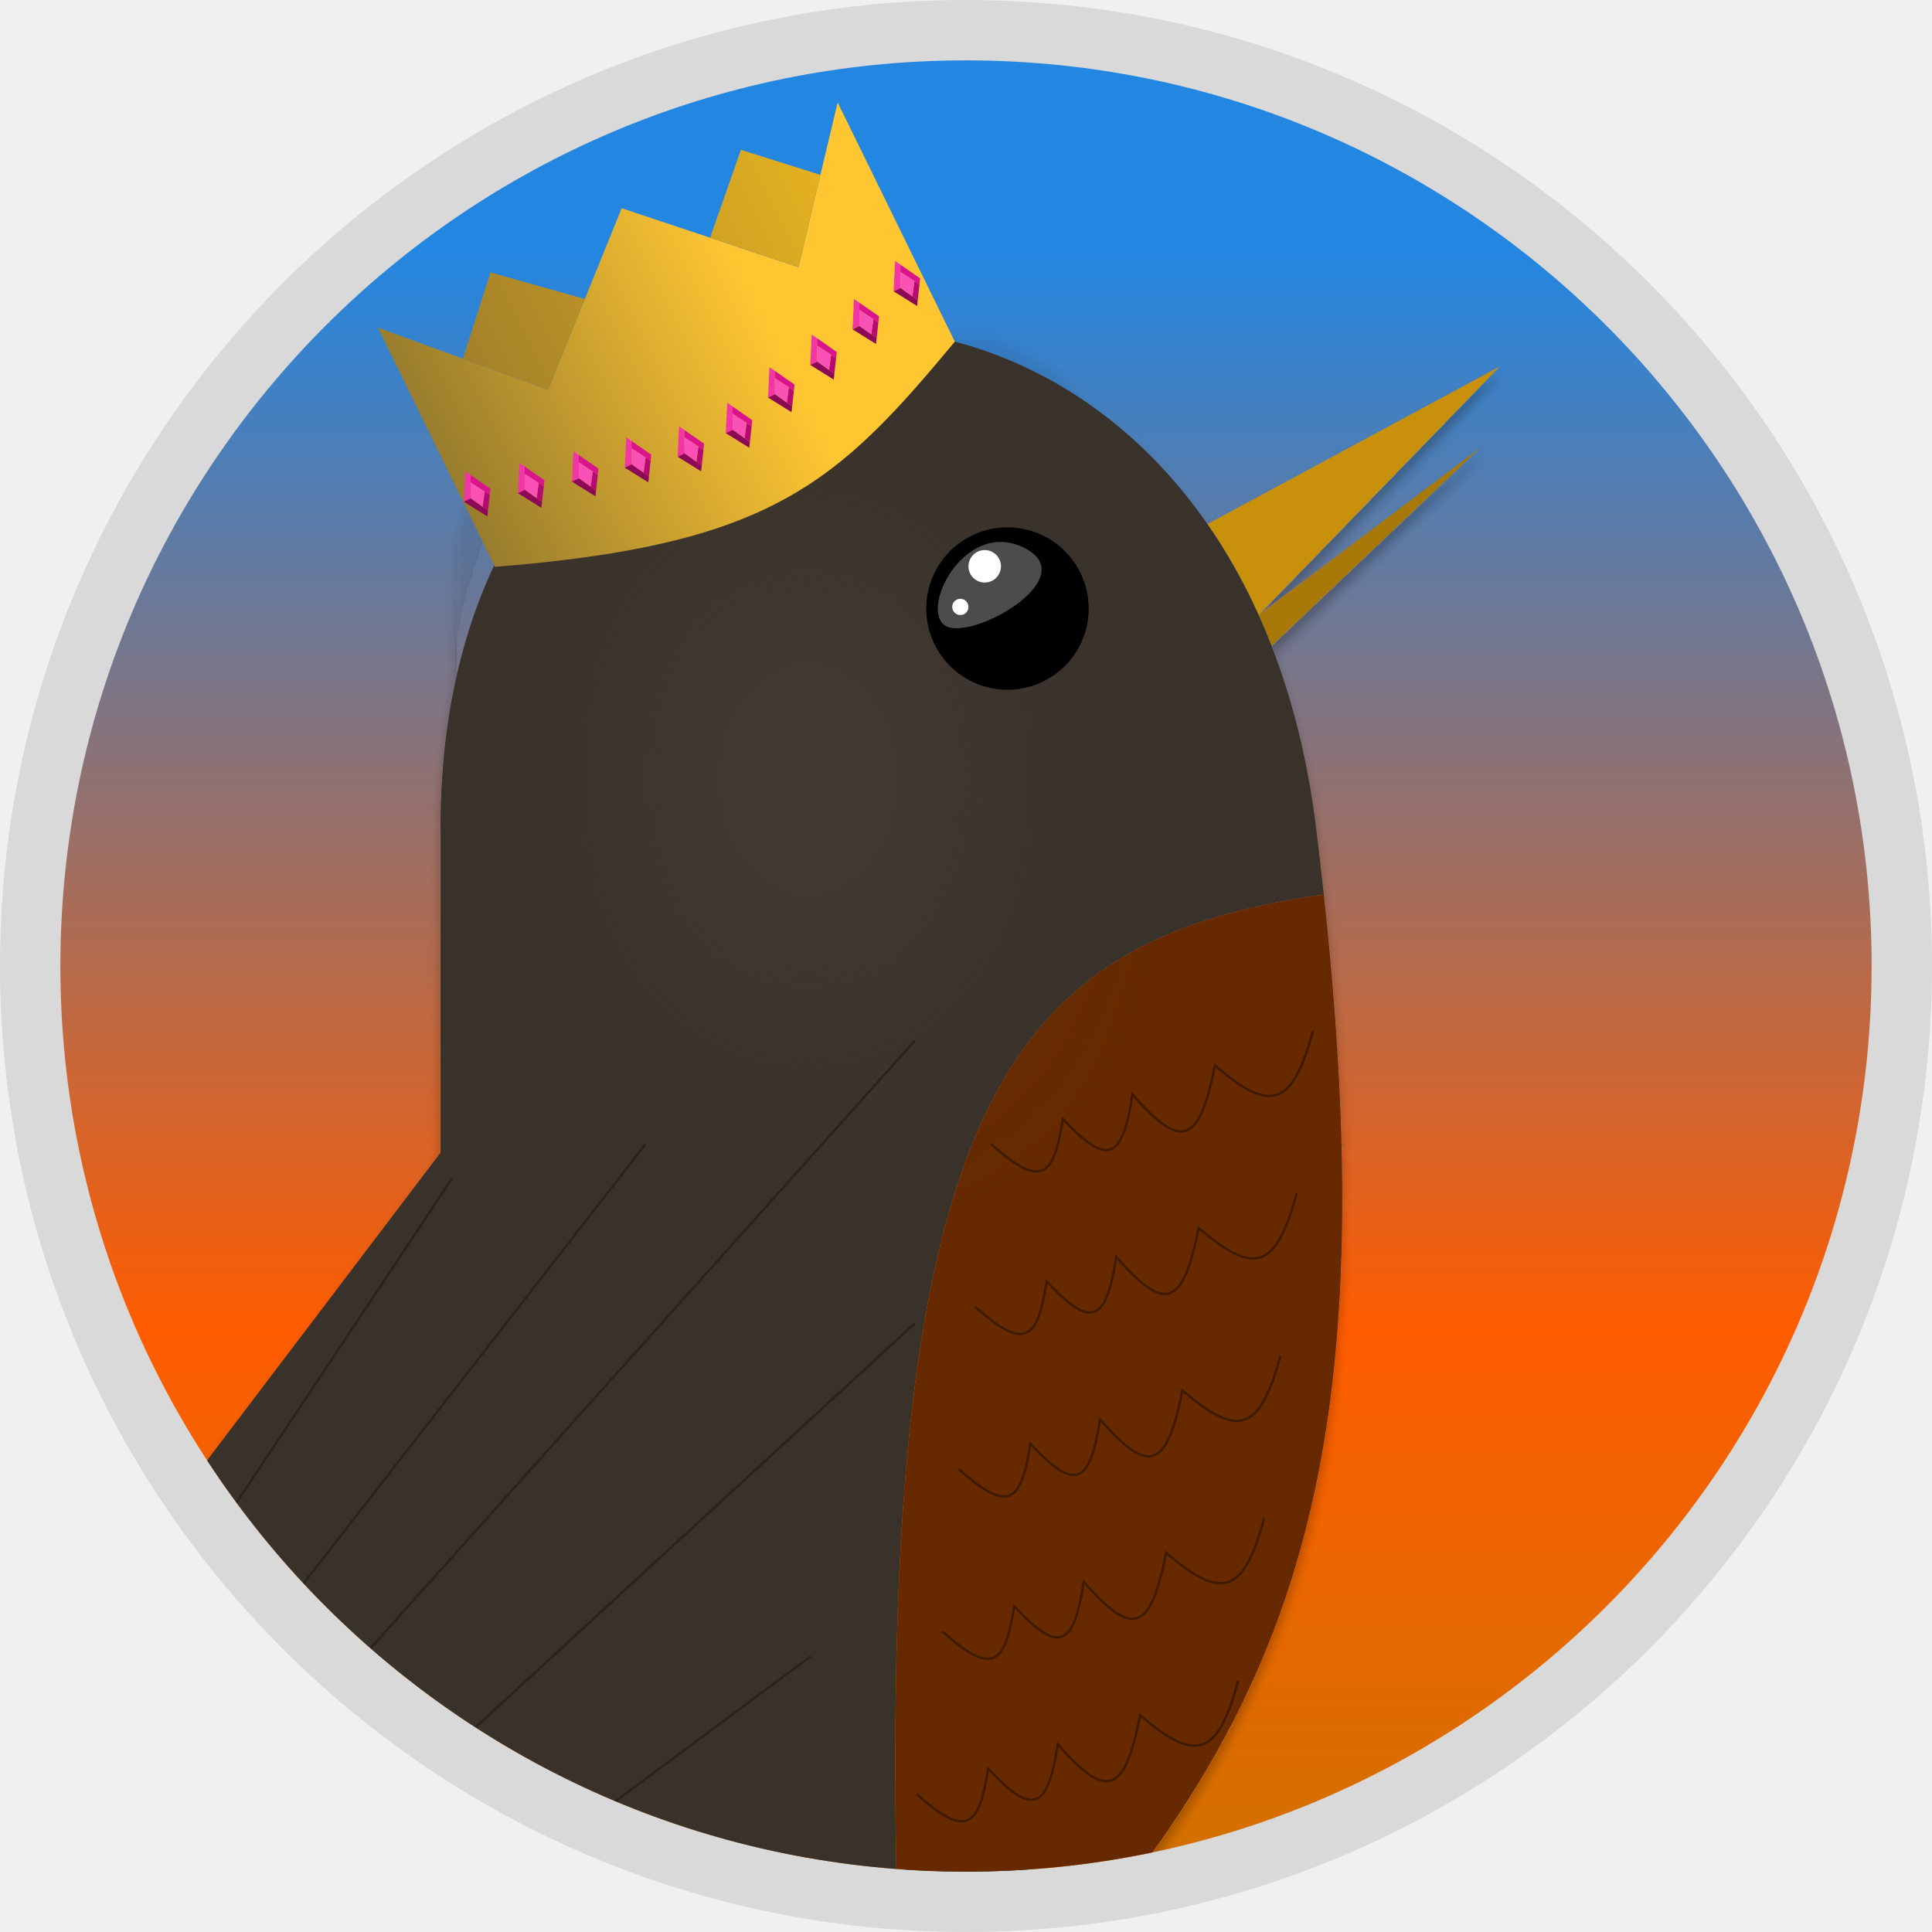
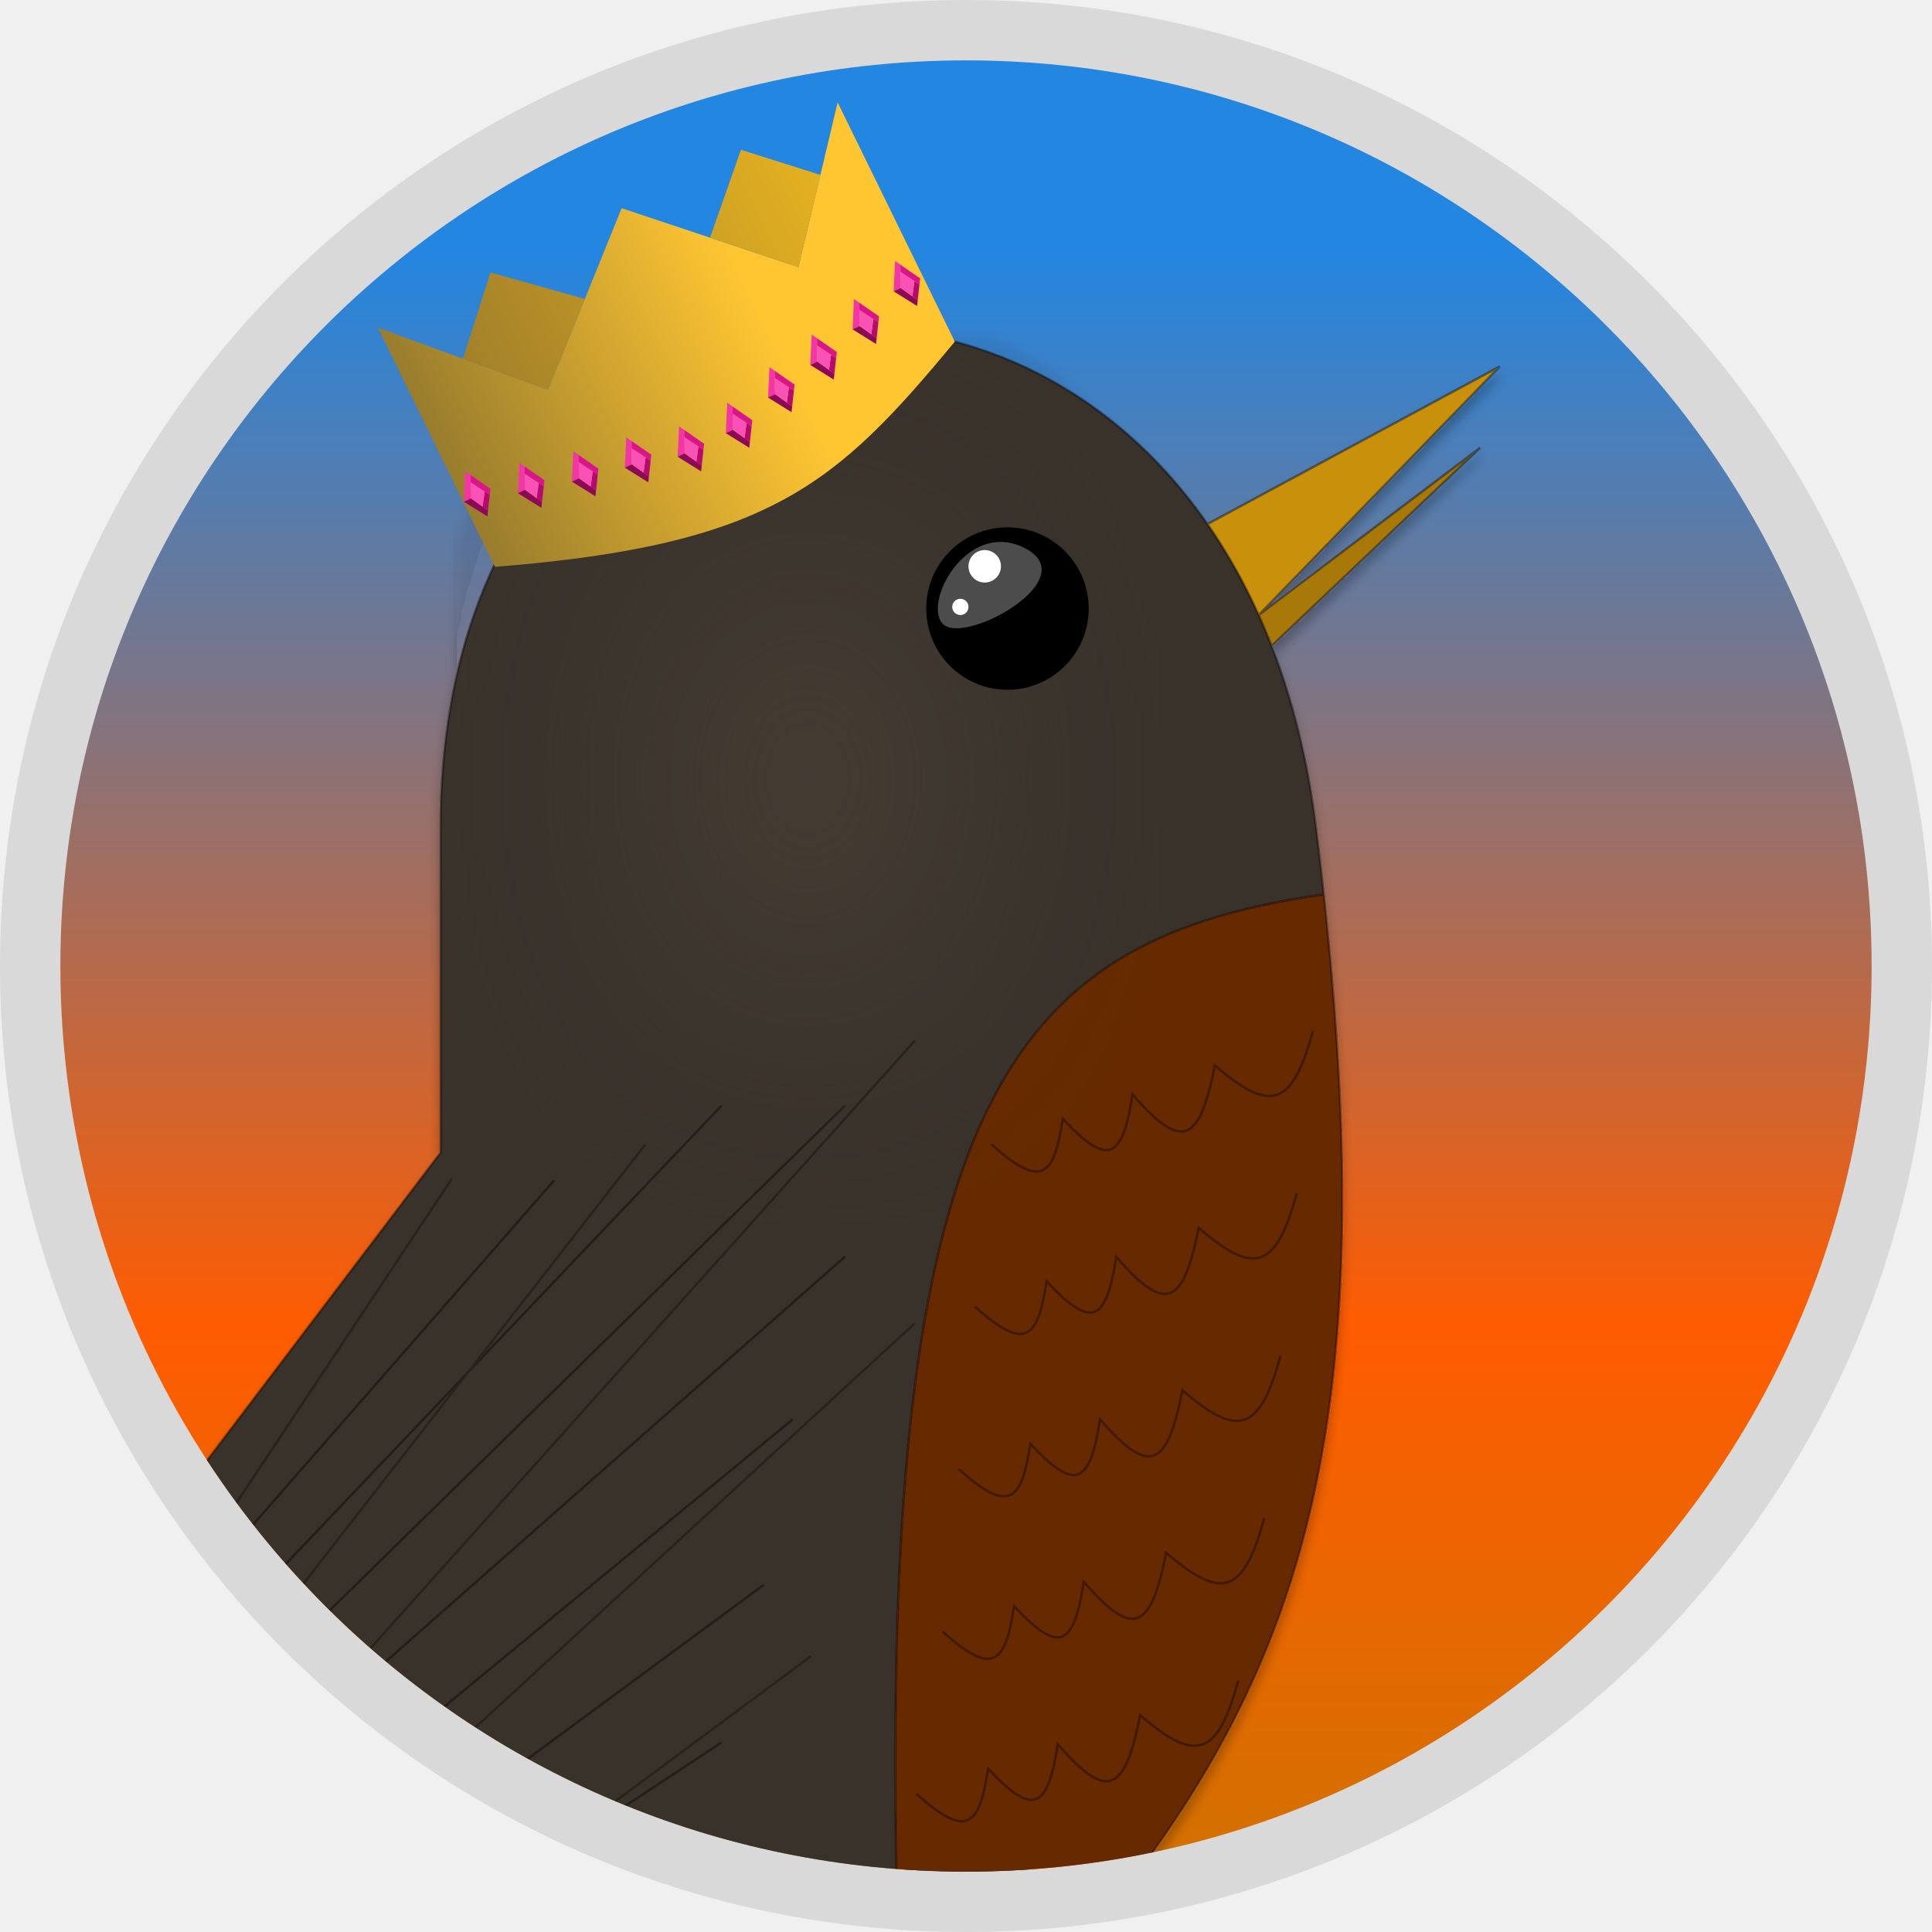
<svg xmlns="http://www.w3.org/2000/svg" width="800" height="800" viewBox="0 0 800 800" fill="none">
  <circle cx="400" cy="400" r="400" fill="#D9D9D9" />
  <circle cx="400" cy="400" r="375" fill="url(#paint0_linear_603_7864)" />
  <mask id="mask0_603_7864" style="mask-type:alpha" maskUnits="userSpaceOnUse" x="25" y="25" width="750" height="750">
    <circle cx="400" cy="400" r="375" fill="#779ABA" />
  </mask>
  <g mask="url(#mask0_603_7864)">
    <g filter="url(#filter0_d_603_7864)">
      <path d="M621 151.764L499.977 217.007C507.858 228.352 514.986 240.905 521.191 254.674L621 151.764Z" fill="#C9910B" />
      <path d="M612.927 185.395L521.191 254.674C523.061 258.823 524.847 263.083 526.545 267.453L612.927 185.395Z" fill="#A87909" />
      <path fill-rule="evenodd" clip-rule="evenodd" d="M182.39 342.786V477.309L-191.175 969.662L-204.443 987.15L-244.76 1040.29L-254.874 1053.62L-285.076 1093.42L-295.538 1107.21L-306 1121L374.114 865.915C356.18 464.237 408.598 390.258 548.179 370.363C547.207 361.372 546.142 352.182 544.983 342.786C541.531 314.785 535.182 289.686 526.545 267.453C524.847 263.083 523.061 258.823 521.191 254.674C514.986 240.905 507.858 228.352 499.977 217.007C400.803 74.235 182.39 122.647 182.39 342.786Z" fill="#39322B" />
      <path d="M402.368 855.318C526.273 724.988 576.337 630.886 548.179 370.363C408.598 390.258 356.18 464.237 374.114 865.915L402.368 855.318Z" fill="#672A00" />
+       <path d="M-306 1121L374.114 865.915M-306 1121L-295.538 1107.21M-306 1121L298.77 721.468M-306 1121L280.607 808.235M499.977 217.007C400.803 74.235 182.39 122.647 182.39 342.786V477.309L-191.175 969.662M499.977 217.007L621 151.764L521.191 254.674M499.977 217.007C507.858 228.352 514.986 240.905 521.191 254.674M521.191 254.674L612.927 185.395L526.545 267.453M521.191 254.674C523.061 258.823 524.847 263.083 526.545 267.453M526.545 267.453C535.182 289.686 541.531 314.785 544.983 342.786C546.142 352.182 547.207 361.372 548.179 370.363M548.179 370.363C576.337 630.886 526.273 724.988 402.368 855.318L374.114 865.915M548.179 370.363C408.598 390.258 356.18 464.237 374.114 865.915M229.48 488.743L-191.175 969.662M-191.175 969.662L-204.443 987.15M298.77 457.803L-204.443 987.15M-204.443 987.15L-244.76 1040.29M349.896 457.803L-244.76 1040.29M-244.76 1040.29L-254.874 1053.62M349.896 520.356L-254.874 1053.62M-254.874 1053.62L-285.076 1093.42M328.369 587.618L-285.076 1093.42M-285.076 1093.42L-295.538 1107.21M316.261 656.224L-295.538 1107.21" stroke="black" stroke-opacity="0.4" />
      <path d="M410.44 473.765C431.813 493.072 436.502 486.467 440.098 463.326C458.171 482.578 464.722 481.16 468.942 453.174C489.444 476.844 496.684 473.369 503.068 441.162C526.713 461.707 535.272 457.464 543.695 426.863" stroke="#3F1A00" />
      <path d="M403.713 541.026C425.086 560.333 429.775 553.728 433.371 530.588C451.444 549.839 457.995 548.421 462.215 520.435C482.717 544.105 489.957 540.63 496.341 508.424C519.986 528.968 528.545 524.726 536.968 494.124" stroke="#3F1A00" />
      <path d="M396.986 608.288C418.359 627.595 423.048 620.989 426.644 597.849C444.717 617.101 451.268 615.682 455.488 587.697C475.99 611.367 483.23 607.891 489.614 575.685C513.259 596.23 521.818 591.987 530.241 561.386" stroke="#3F1A00" />
      <path d="M390.259 675.549C411.632 694.856 416.321 688.251 419.916 665.11C437.99 684.362 444.541 682.944 448.761 654.958C469.263 678.628 476.503 675.153 482.887 642.946C506.532 663.491 515.091 659.248 523.514 628.647" stroke="#3F1A00" />
      <path d="M379.496 742.81C400.869 762.117 405.557 755.512 409.153 732.372C427.226 751.623 433.777 750.205 437.998 722.219C458.499 745.889 465.739 742.414 472.124 710.208C495.768 730.752 504.328 726.51 512.75 695.908" stroke="#3F1A00" />
      <g filter="url(#filter1_f_603_7864)">
        <ellipse cx="334.424" cy="322.608" rx="45.072" ry="90.803" fill="#4C4238" />
      </g>
      <path d="M187.1 488.071L-216.529 1095.44M-216.529 1095.44L267.153 473.946M-216.529 1095.44L378.823 430.899M-216.529 1095.44L378.823 547.933M-216.529 1095.44L335.769 685.819M-216.529 1095.44L307.515 800.163" stroke="#28231D" />
      <ellipse cx="417.167" cy="251.983" rx="33.636" ry="33.631" fill="black" />
      <ellipse cx="407.75" cy="234.495" rx="6.727" ry="6.726" fill="white" />
      <ellipse cx="397.659" cy="251.311" rx="3.364" ry="3.363" fill="white" />
      <path d="M424.601 227.097C400.35 214.317 381.341 250.613 390.804 258.676C400.267 266.739 448.853 239.876 424.601 227.097Z" fill="white" fill-opacity="0.3" />
    </g>
  </g>
  <path fill-rule="evenodd" clip-rule="evenodd" d="M204.967 234.714L156.456 135.648L191.68 148.538L226.903 161.429L242.16 123.819L257.416 86.21L294.012 98.428L330.607 110.647L339.708 72.426L346.854 42.414L395.365 141.48C346.604 200.153 319.353 225.686 204.967 234.714Z" fill="url(#paint1_linear_603_7864)" />
  <path d="M294.012 98.428L330.607 110.647L339.708 72.426L306.799 62.028L294.012 98.428Z" fill="url(#paint2_linear_603_7864)" />
  <path d="M191.68 148.538L226.903 161.429L242.16 123.819L203.095 112.809L191.68 148.538Z" fill="url(#paint3_linear_603_7864)" />
  <path d="M259.313 181.083L258.721 193.659L261.613 192.243L261.544 185.64L261.512 182.609L259.313 181.083Z" fill="#F336A7" />
  <path d="M269.695 188.285L261.512 182.609L261.544 185.64L267.33 189.443L269.418 190.815L269.695 188.285Z" fill="#DA158B" />
  <path d="M268.707 197.303L269.418 190.815L267.33 189.443L266.475 195.711L268.707 197.303Z" fill="#B50B71" />
  <path d="M258.721 193.659L268.442 199.727L268.707 197.303L266.475 195.711L263.604 193.662L261.613 192.243L258.721 193.659Z" fill="#8D0958" />
  <path d="M261.544 185.64L261.613 192.243L263.604 193.662L266.475 195.711L267.33 189.443L261.544 185.64Z" fill="#F951B5" />
  <path d="M281.188 176.542L280.596 189.118L283.489 187.701L283.419 181.099L283.388 178.068L281.188 176.542Z" fill="#F336A7" />
  <path d="M291.57 183.744L283.388 178.068L283.419 181.099L289.205 184.902L291.293 186.274L291.57 183.744Z" fill="#DA158B" />
  <path d="M290.583 192.761L291.293 186.274L289.205 184.902L288.351 191.169L290.583 192.761Z" fill="#B50B71" />
  <path d="M280.596 189.118L290.317 195.185L290.583 192.761L288.351 191.169L285.479 189.121L283.489 187.701L280.596 189.118Z" fill="#8D0958" />
  <path d="M283.419 181.099L283.489 187.701L285.479 189.121L288.351 191.169L289.205 184.902L283.419 181.099Z" fill="#F951B5" />
  <path d="M237.425 186.864L236.833 199.439L239.726 198.023L239.657 191.421L239.625 188.39L237.425 186.864Z" fill="#F336A7" />
  <path d="M247.807 194.066L239.625 188.39L239.657 191.421L245.443 195.224L247.53 196.596L247.807 194.066Z" fill="#DA158B" />
  <path d="M246.82 203.083L247.53 196.596L245.443 195.224L244.588 201.491L246.82 203.083Z" fill="#B50B71" />
  <path d="M236.833 199.439L246.555 205.507L246.82 203.083L244.588 201.491L241.717 199.443L239.726 198.023L236.833 199.439Z" fill="#8D0958" />
  <path d="M239.657 191.421L239.726 198.023L241.717 199.443L244.588 201.491L245.443 195.224L239.657 191.421Z" fill="#F951B5" />
  <path d="M215.051 191.649L214.459 204.225L217.352 202.808L217.283 196.206L217.251 193.175L215.051 191.649Z" fill="#F336A7" />
  <path d="M225.433 198.851L217.251 193.175L217.283 196.206L223.069 200.009L225.156 201.381L225.433 198.851Z" fill="#DA158B" />
  <path d="M224.446 207.869L225.156 201.381L223.069 200.009L222.214 206.277L224.446 207.869Z" fill="#B50B71" />
  <path d="M214.459 204.225L224.181 210.293L224.446 207.869L222.214 206.277L219.342 204.228L217.352 202.808L214.459 204.225Z" fill="#8D0958" />
  <path d="M217.283 196.206L217.352 202.808L219.342 204.228L222.214 206.277L223.069 200.009L217.283 196.206Z" fill="#F951B5" />
  <path d="M301.125 166.779L300.533 179.355L303.426 177.939L303.356 171.336L303.325 168.305L301.125 166.779Z" fill="#F336A7" />
  <path d="M311.507 173.981L303.325 168.305L303.356 171.336L309.142 175.139L311.23 176.512L311.507 173.981Z" fill="#DA158B" />
  <path d="M310.52 182.999L311.23 176.512L309.142 175.139L308.288 181.407L310.52 182.999Z" fill="#B50B71" />
  <path d="M300.533 179.355L310.254 185.423L310.52 182.999L308.288 181.407L305.416 179.358L303.426 177.939L300.533 179.355Z" fill="#8D0958" />
  <path d="M303.356 171.336L303.426 177.939L305.416 179.358L308.288 181.407L309.142 175.139L303.356 171.336Z" fill="#F951B5" />
  <path d="M318.625 152.039L318.033 164.615L320.926 163.198L320.856 156.596L320.825 153.565L318.625 152.039Z" fill="#F336A7" />
  <path d="M329.007 159.241L320.825 153.565L320.856 156.596L326.642 160.399L328.73 161.771L329.007 159.241Z" fill="#DA158B" />
  <path d="M328.02 168.259L328.73 161.771L326.642 160.399L325.788 166.667L328.02 168.259Z" fill="#B50B71" />
  <path d="M318.033 164.615L327.754 170.683L328.02 168.259L325.788 166.667L322.916 164.618L320.926 163.198L318.033 164.615Z" fill="#8D0958" />
  <path d="M320.856 156.596L320.926 163.198L322.916 164.618L325.788 166.667L326.642 160.399L320.856 156.596Z" fill="#F951B5" />
  <path d="M336.113 138.539L335.521 151.114L338.414 149.698L338.345 143.095L338.313 140.064L336.113 138.539Z" fill="#F336A7" />
  <path d="M346.495 145.74L338.313 140.064L338.345 143.095L344.131 146.898L346.218 148.271L346.495 145.74Z" fill="#DA158B" />
  <path d="M345.508 154.758L346.218 148.271L344.131 146.898L343.276 153.166L345.508 154.758Z" fill="#B50B71" />
  <path d="M335.521 151.114L345.243 157.182L345.508 154.758L343.276 153.166L340.405 151.118L338.414 149.698L335.521 151.114Z" fill="#8D0958" />
  <path d="M338.345 143.095L338.414 149.698L340.405 151.118L343.276 153.166L344.131 146.898L338.345 143.095Z" fill="#F951B5" />
  <path d="M370.625 108.063L370.033 120.638L372.926 119.222L372.856 112.619L372.825 109.589L370.625 108.063Z" fill="#F336A7" />
  <path d="M381.007 115.265L372.825 109.589L372.856 112.619L378.642 116.423L380.73 117.795L381.007 115.265Z" fill="#DA158B" />
  <path d="M380.02 124.282L380.73 117.795L378.642 116.423L377.788 122.69L380.02 124.282Z" fill="#B50B71" />
  <path d="M370.033 120.638L379.754 126.706L380.02 124.282L377.788 122.69L374.916 120.642L372.926 119.222L370.033 120.638Z" fill="#8D0958" />
  <path d="M372.856 112.619L372.926 119.222L374.916 120.642L377.788 122.69L378.642 116.423L372.856 112.619Z" fill="#F951B5" />
  <path d="M353.613 123.798L353.021 136.374L355.914 134.958L355.845 128.355L355.813 125.324L353.613 123.798Z" fill="#F336A7" />
  <path d="M363.995 131L355.813 125.324L355.845 128.355L361.631 132.158L363.718 133.531L363.995 131Z" fill="#DA158B" />
  <path d="M363.008 140.018L363.718 133.531L361.631 132.158L360.776 138.426L363.008 140.018Z" fill="#B50B71" />
  <path d="M353.021 136.374L362.743 142.442L363.008 140.018L360.776 138.426L357.904 136.378L355.914 134.958L353.021 136.374Z" fill="#8D0958" />
  <path d="M355.845 128.355L355.914 134.958L357.904 136.378L360.776 138.426L361.631 132.158L355.845 128.355Z" fill="#F951B5" />
  <path d="M192.688 195.195L192.096 207.771L194.988 206.354L194.919 199.752L194.887 196.721L192.688 195.195Z" fill="#F336A7" />
  <path d="M203.07 202.397L194.887 196.721L194.919 199.752L200.705 203.555L202.793 204.927L203.07 202.397Z" fill="#DA158B" />
  <path d="M202.082 211.414L202.793 204.927L200.705 203.555L199.85 209.822L202.082 211.414Z" fill="#B50B71" />
  <path d="M192.096 207.771L201.817 213.838L202.082 211.414L199.85 209.822L196.979 207.774L194.988 206.354L192.096 207.771Z" fill="#8D0958" />
  <path d="M194.919 199.752L194.988 206.354L196.979 207.774L199.85 209.822L200.705 203.555L194.919 199.752Z" fill="#F951B5" />
  <defs>
-     <filter id="filter0_d_603_7864" x="-310" y="136" width="935" height="993" filterUnits="userSpaceOnUse" color-interpolation-filters="sRGB">
+     <filter id="filter0_d_603_7864" x="-311.444" y="135.5" width="936.803" height="994.576" filterUnits="userSpaceOnUse" color-interpolation-filters="sRGB">
      <feFlood flood-opacity="0" result="BackgroundImageFix" />
      <feColorMatrix in="SourceAlpha" type="matrix" values="0 0 0 0 0 0 0 0 0 0 0 0 0 0 0 0 0 0 127 0" result="hardAlpha" />
      <feOffset dy="4" />
      <feGaussianBlur stdDeviation="2" />
      <feComposite in2="hardAlpha" operator="out" />
      <feColorMatrix type="matrix" values="0 0 0 0 0 0 0 0 0 0 0 0 0 0 0 0 0 0 0.25 0" />
      <feBlend mode="normal" in2="BackgroundImageFix" result="effect1_dropShadow_603_7864" />
      <feBlend mode="normal" in="SourceGraphic" in2="effect1_dropShadow_603_7864" result="shape" />
    </filter>
    <filter id="filter1_f_603_7864" x="189.352" y="131.805" width="290.144" height="381.606" filterUnits="userSpaceOnUse" color-interpolation-filters="sRGB">
      <feFlood flood-opacity="0" result="BackgroundImageFix" />
      <feBlend mode="normal" in="SourceGraphic" in2="BackgroundImageFix" result="shape" />
      <feGaussianBlur stdDeviation="50" result="effect1_foregroundBlur_603_7864" />
    </filter>
    <linearGradient id="paint0_linear_603_7864" x1="400" y1="25" x2="400" y2="775" gradientUnits="userSpaceOnUse">
      <stop offset="0.105" stop-color="#2386E1" />
      <stop offset="0.7" stop-color="#FF5C00" />
      <stop offset="0.999" stop-color="#D27100" />
      <stop offset="0.999" stop-color="#FEEF66" />
      <stop offset="0.999" stop-color="#00232E" />
    </linearGradient>
    <linearGradient id="paint1_linear_603_7864" x1="182.505" y1="188.381" x2="371.914" y2="93.59" gradientUnits="userSpaceOnUse">
      <stop stop-color="#997D2D" />
      <stop offset="0.685" stop-color="#FFC632" />
    </linearGradient>
    <linearGradient id="paint2_linear_603_7864" x1="182.953" y1="189.295" x2="371.913" y2="93.589" gradientUnits="userSpaceOnUse">
      <stop stop-color="#997C2C" />
      <stop offset="1" stop-color="#ECB61F" />
    </linearGradient>
    <linearGradient id="paint3_linear_603_7864" x1="182.505" y1="188.381" x2="371.914" y2="93.59" gradientUnits="userSpaceOnUse">
      <stop stop-color="#99792B" />
      <stop offset="1" stop-color="#ECB61F" />
    </linearGradient>
  </defs>
</svg>
